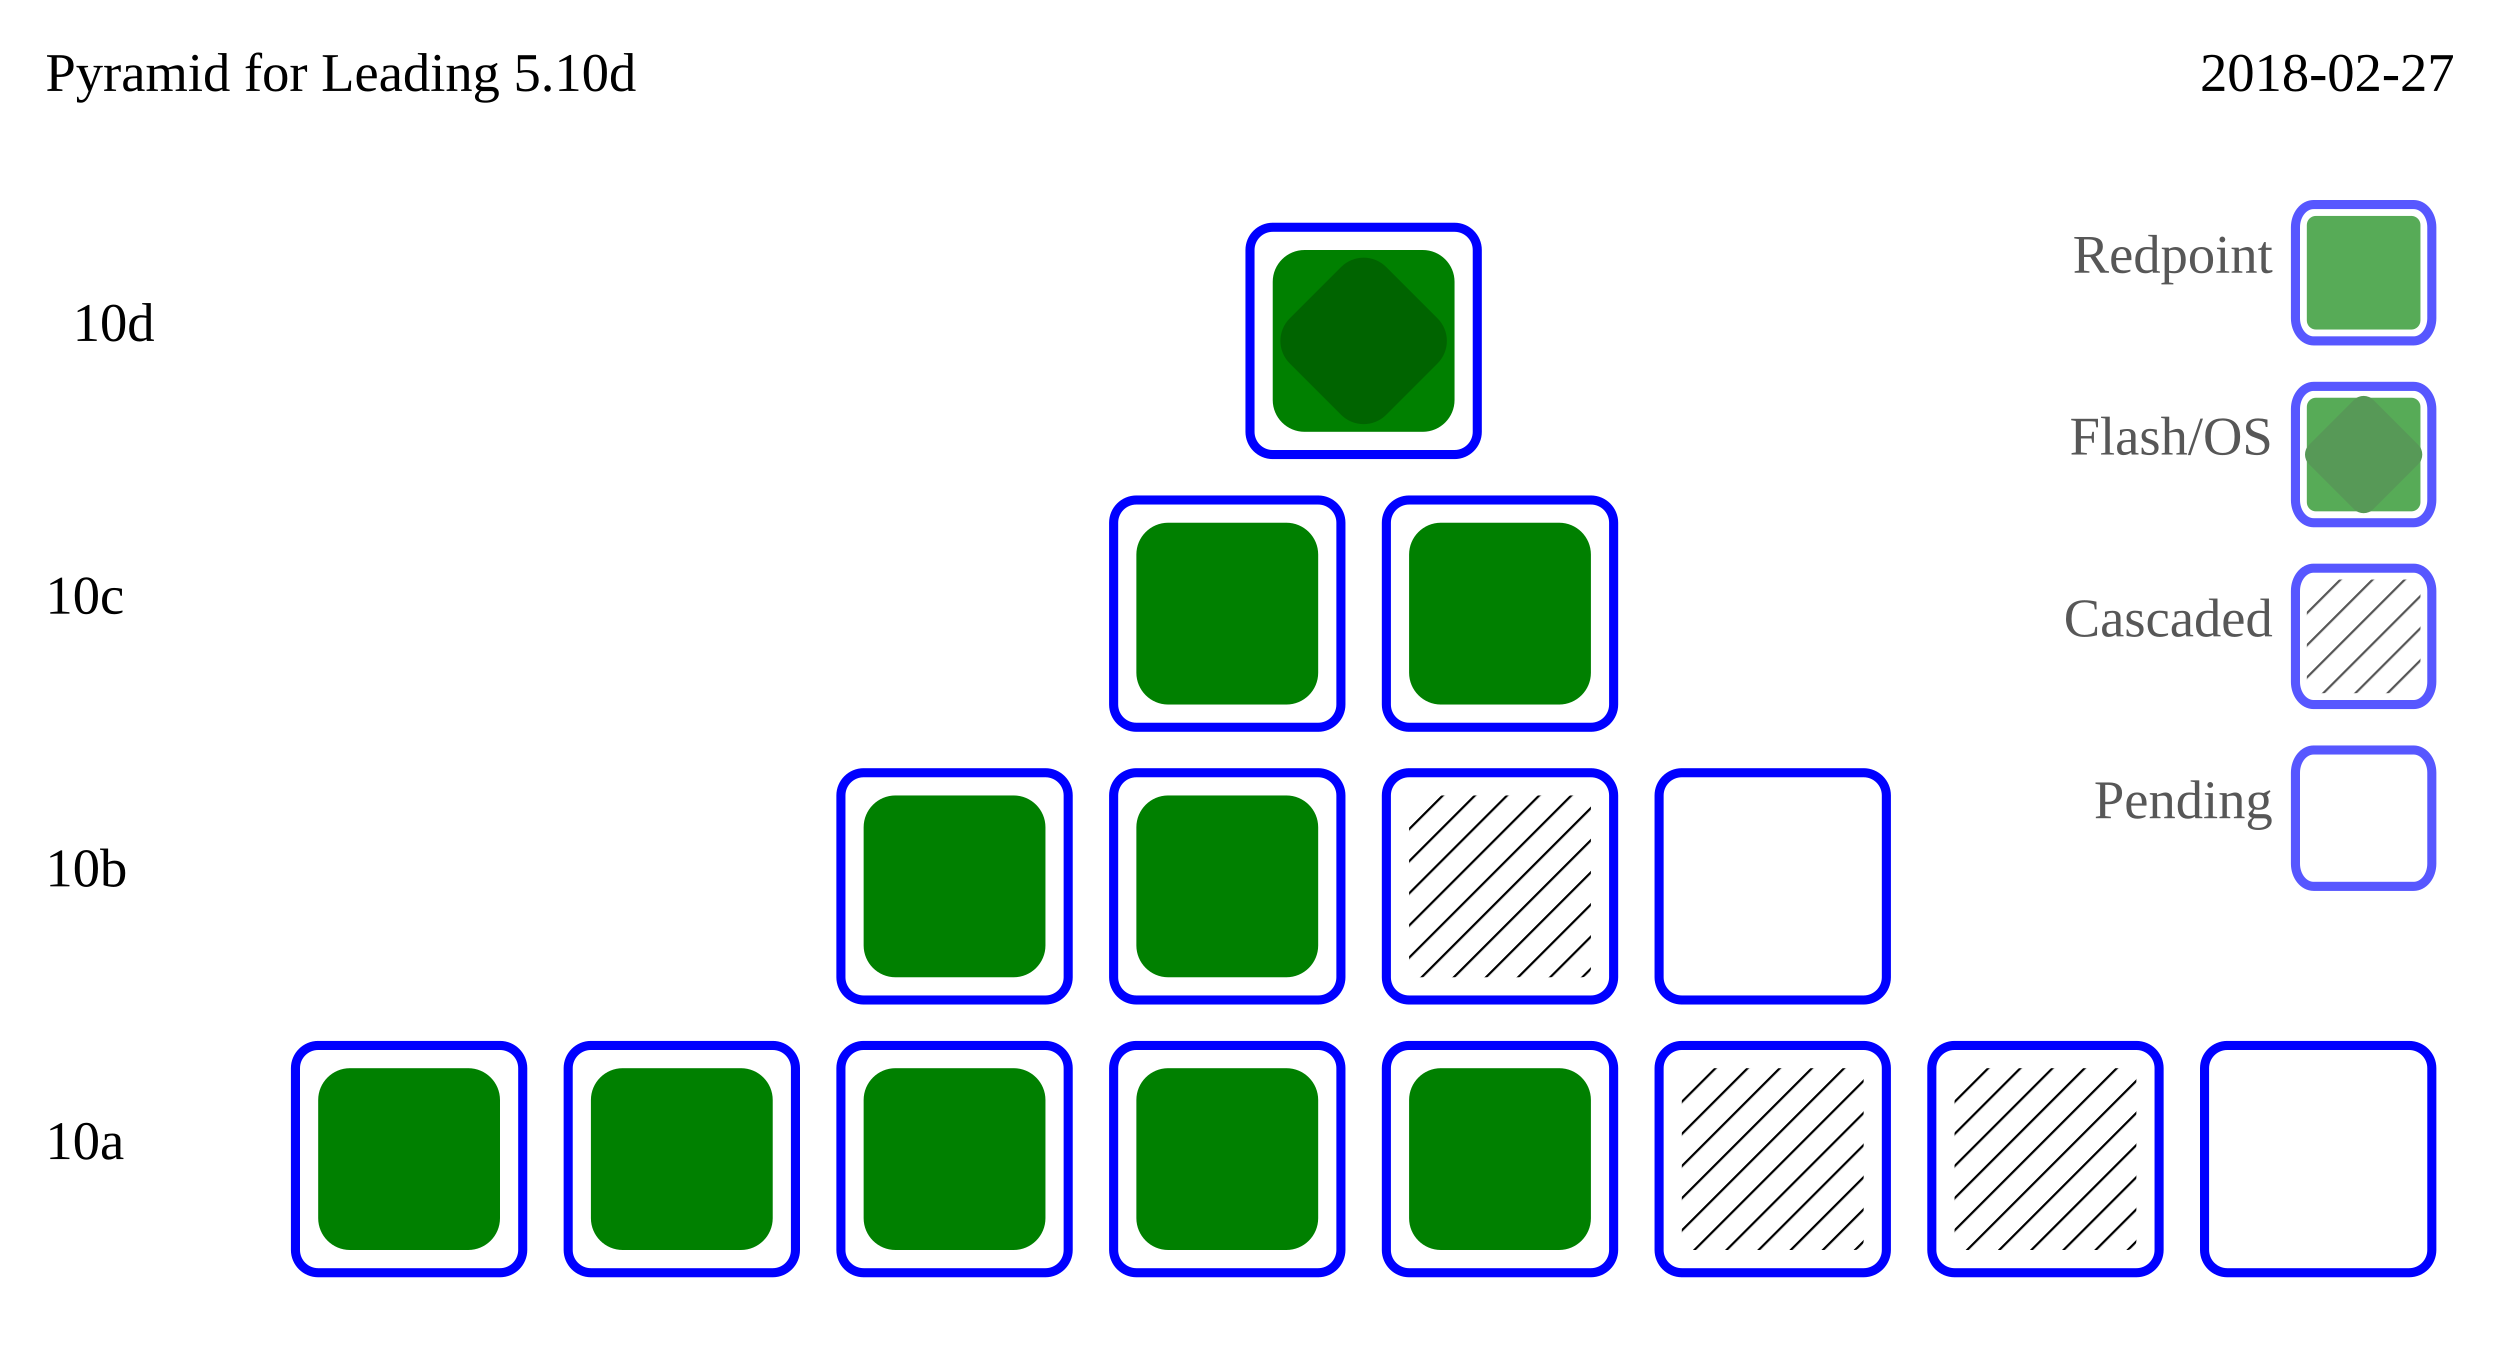
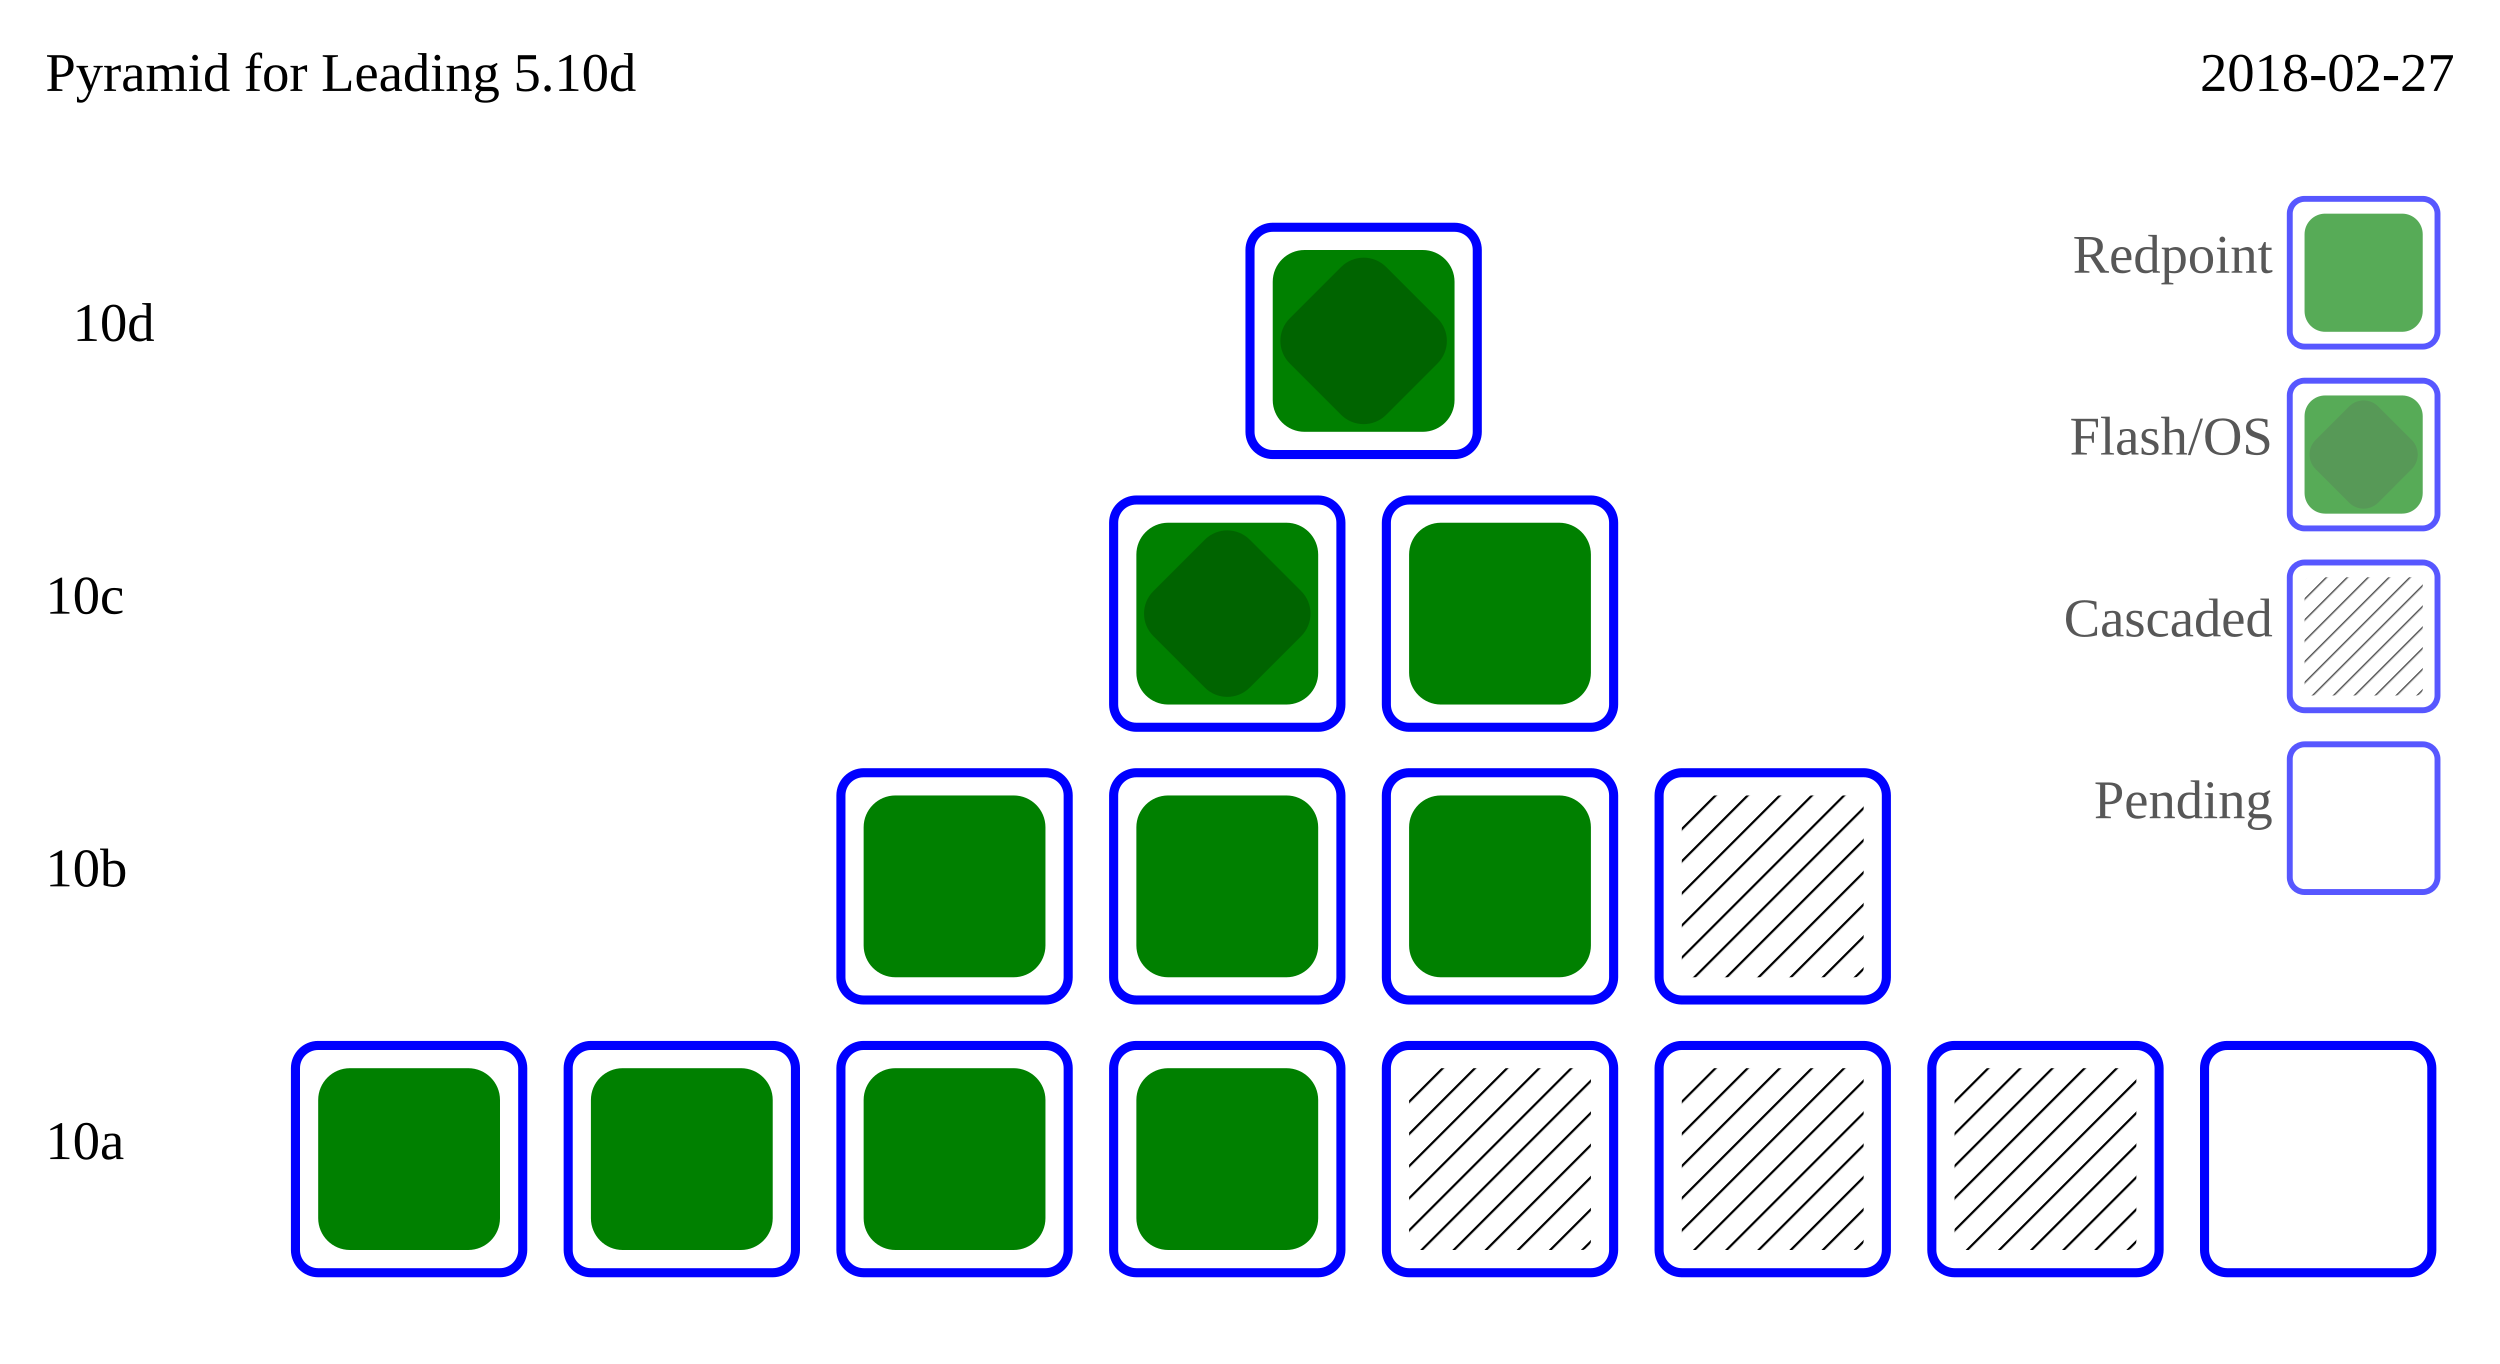
- <svg xmlns="http://www.w3.org/2000/svg" width="550px" height="300px">
+ <svg xmlns="http://www.w3.org/2000/svg" xmlns:xlink="http://www.w3.org/1999/xlink" width="550px" height="300px">
  <pattern id="xhatch" width="5" height="5" patternTransform="rotate(45 0 0)" patternUnits="userSpaceOnUse">
    <line x1="0" y1="0" x2="0" y2="5" style="stroke:black; stroke-width:1" />
  </pattern>
+   <defs>
+     <g id="pending">
+       <rect x="0" y="0" rx="5" ry="5" width="50" height="50" style="fill:none; stroke: blue; stroke-width: 2" transform="translate(-25, -25)" />
+     </g>
+     <g id="redpoint">
+       <use xlink:href="#pending" />
+       <rect x="0" y="0" rx="7" ry="7" width="40" height="40" style="fill:green; stroke: none;" transform="translate(-20, -20)" />
+     </g>
+     <g id="flash">
+       <use xlink:href="#redpoint" />
+       <rect x="0" y="0" rx="7" ry="7" width="30" height="30" style="fill:darkgreen; stroke: none;" transform="rotate(45, 0, 0) translate(-15, -15)" />
+     </g>
+     <g id="cascade">
+       <use xlink:href="#pending" />
+       <rect x="0" y="0" rx="2" ry="2" width="40" height="40" style="fill:url(#xhatch)" transform="translate(-20, -20)" />
+     </g>
+   </defs>
  <text x="10" y="20" fill="black">Pyramid for Leading 5.10d</text>
  <text text-anchor="end" x="540" y="20" fill="black">2018-02-27</text>
  <g opacity="0.66">
    <g transform="translate(520, 60)">
      <text text-anchor="end" alignment-baseline="middle" x="0" y="0" fill="black" transform="translate(-20)">Redpoint</text>
-       <rect x="0" y="0" rx="4" ry="5" width="30" height="30" style="fill:none; stroke: blue; stroke-width: 2" transform="translate(-15, -15)" />
-       <rect x="0" y="0" rx="2" ry="2" width="25" height="25" style="fill:green; stroke: none;" transform="translate(-12.5, -12.5)" />
+       <use xlink:href="#redpoint" transform="scale(0.65)" />
    </g>
    <g transform="translate(520,100)">
      <text text-anchor="end" alignment-baseline="middle" x="0" y="0" fill="black" transform="translate(-20)">Flash/OS</text>
-       <rect x="0" y="0" rx="4" ry="5" width="30" height="30" style="fill:none; stroke: blue; stroke-width: 2" transform="translate(-15, -15)" />
-       <rect x="0" y="0" rx="2" ry="2" width="25" height="25" style="fill:green; stroke: none;" transform="translate(-12.5, -12.5)" />
-       <rect x="0" y="0" rx="3" ry="3" width="20" height="20" style="fill:darkgreen; stroke: none;" transform="rotate(45, 0, 0) translate(-10, -10)" />
+       <use xlink:href="#flash" transform="scale(0.65)" />
    </g>
    <g transform="translate(520, 140)">
      <text text-anchor="end" alignment-baseline="middle" x="0" y="0" fill="black" transform="translate(-20)">Cascaded</text>
-       <rect x="0" y="0" rx="4" ry="5" width="30" height="30" style="fill:none; stroke: blue; stroke-width: 2" transform="translate(-15, -15)" />
-       <rect x="0" y="0" rx="2" ry="2" width="25" height="25" style="fill:url(#xhatch)" transform="translate(-12.5, -12.5)" />
+       <use xlink:href="#cascade" transform="scale(0.65)" />
    </g>
    <g transform="translate(520, 180)">
      <text text-anchor="end" alignment-baseline="middle" x="0" y="0" fill="black" transform="translate(-20)">Pending</text>
-       <rect x="0" y="0" rx="4" ry="5" width="30" height="30" style="fill:none; stroke: blue; stroke-width: 2" transform="translate(-15, -15)" />
+       <use xlink:href="#pending" transform="scale(0.65)" />
    </g>
  </g>
  <text x="25" y="75" fill="black" text-anchor="middle" alignment-baseline="middle">10d</text>
  <g transform="translate(300, 75)">
-     <rect x="0" y="0" rx="5" ry="5" width="50" height="50" style="fill:none; stroke: blue; stroke-width: 2" transform="translate(-25, -25)" />
-     <rect x="0" y="0" rx="7" ry="7" width="40" height="40" style="fill:green; stroke: none;" transform="translate(-20, -20)" />
-     <rect x="0" y="0" rx="7" ry="7" width="30" height="30" style="fill:darkgreen; stroke: none;" transform="rotate(45, 0, 0) translate(-15, -15)" />
+     <use xlink:href="#flash" />
  </g>
  <text x="10" y="135" fill="black">10c</text>
  <g transform="translate(270, 135)">
-     <rect x="0" y="0" rx="5" ry="5" width="50" height="50" style="fill:none; stroke: blue; stroke-width: 2" transform="translate(-25, -25)" />
-     <rect x="0" y="0" rx="7" ry="7" width="40" height="40" style="fill:green; stroke: none;" transform="translate(-20, -20)" />
+     <use xlink:href="#flash" />
  </g>
  <g transform="translate(330, 135)">
-     <rect x="0" y="0" rx="5" ry="5" width="50" height="50" style="fill:none; stroke: blue; stroke-width: 2" transform="translate(-25, -25)" />
-     <rect x="0" y="0" rx="7" ry="7" width="40" height="40" style="fill:green; stroke: none;" transform="translate(-20, -20)" />
+     <use xlink:href="#redpoint" />
  </g>
  <text x="10" y="195" fill="black">10b</text>
  <g transform="translate(210, 195)">
-     <rect x="0" y="0" rx="5" ry="5" width="50" height="50" style="fill:none; stroke: blue; stroke-width: 2" transform="translate(-25, -25)" />
-     <rect x="0" y="0" rx="7" ry="7" width="40" height="40" style="fill:green; stroke: none;" transform="translate(-20, -20)" />
+     <use xlink:href="#redpoint" />
  </g>
  <g transform="translate(270, 195)">
-     <rect x="0" y="0" rx="5" ry="5" width="50" height="50" style="fill:none; stroke: blue; stroke-width: 2" transform="translate(-25, -25)" />
-     <rect x="0" y="0" rx="7" ry="7" width="40" height="40" style="fill:green; stroke: none;" transform="translate(-20, -20)" />
+     <use xlink:href="#redpoint" />
  </g>
  <g transform="translate(330, 195)">
-     <rect x="0" y="0" rx="5" ry="5" width="50" height="50" style="fill:none; stroke: blue; stroke-width: 2" transform="translate(-25, -25)" />
-     <rect x="0" y="0" rx="2" ry="2" width="40" height="40" style="fill:url(#xhatch)" transform="translate(-20, -20)" />
+     <use xlink:href="#redpoint" />
  </g>
  <g transform="translate(390, 195)">
-     <rect x="0" y="0" rx="5" ry="5" width="50" height="50" style="fill:none; stroke: blue; stroke-width: 2" transform="translate(-25, -25)" />
+     <use xlink:href="#cascade" />
  </g>
  <text x="10" y="255" fill="black">10a</text>
  <g transform="translate(90, 255)">
-     <rect x="0" y="0" rx="5" ry="5" width="50" height="50" style="fill:none; stroke: blue; stroke-width: 2" transform="translate(-25, -25)" />
-     <rect x="0" y="0" rx="7" ry="7" width="40" height="40" style="fill:green; stroke: none;" transform="translate(-20, -20)" />
+     <use xlink:href="#redpoint" />
  </g>
  <g transform="translate(150, 255)">
-     <rect x="0" y="0" rx="5" ry="5" width="50" height="50" style="fill:none; stroke: blue; stroke-width: 2" transform="translate(-25, -25)" />
-     <rect x="0" y="0" rx="7" ry="7" width="40" height="40" style="fill:green; stroke: none;" transform="translate(-20, -20)" />
+     <use xlink:href="#redpoint" />
  </g>
  <g transform="translate(210, 255)">
-     <rect x="0" y="0" rx="5" ry="5" width="50" height="50" style="fill:none; stroke: blue; stroke-width: 2" transform="translate(-25, -25)" />
-     <rect x="0" y="0" rx="7" ry="7" width="40" height="40" style="fill:green; stroke: none;" transform="translate(-20, -20)" />
+     <use xlink:href="#redpoint" />
  </g>
  <g transform="translate(270, 255)">
-     <rect x="0" y="0" rx="5" ry="5" width="50" height="50" style="fill:none; stroke: blue; stroke-width: 2" transform="translate(-25, -25)" />
-     <rect x="0" y="0" rx="7" ry="7" width="40" height="40" style="fill:green; stroke: none;" transform="translate(-20, -20)" />
+     <use xlink:href="#redpoint" />
  </g>
  <g transform="translate(330, 255)">
-     <rect x="0" y="0" rx="5" ry="5" width="50" height="50" style="fill:none; stroke: blue; stroke-width: 2" transform="translate(-25, -25)" />
-     <rect x="0" y="0" rx="7" ry="7" width="40" height="40" style="fill:green; stroke: none;" transform="translate(-20, -20)" />
+     <use xlink:href="#cascade" />
  </g>
  <g transform="translate(390, 255)">
-     <rect x="0" y="0" rx="5" ry="5" width="50" height="50" style="fill:none; stroke: blue; stroke-width: 2" transform="translate(-25, -25)" />
-     <rect x="0" y="0" rx="2" ry="2" width="40" height="40" style="fill:url(#xhatch)" transform="translate(-20, -20)" />
+     <use xlink:href="#cascade" />
  </g>
  <g transform="translate(450, 255)">
-     <rect x="0" y="0" rx="5" ry="5" width="50" height="50" style="fill:none; stroke: blue; stroke-width: 2" transform="translate(-25, -25)" />
-     <rect x="0" y="0" rx="2" ry="2" width="40" height="40" style="fill:url(#xhatch)" transform="translate(-20, -20)" />
+     <use xlink:href="#cascade" />
  </g>
  <g transform="translate(510, 255)">
-     <rect x="0" y="0" rx="5" ry="5" width="50" height="50" style="fill:none; stroke: blue; stroke-width: 2" transform="translate(-25, -25)" />
+     <use xlink:href="#pending" />
  </g>
</svg>
